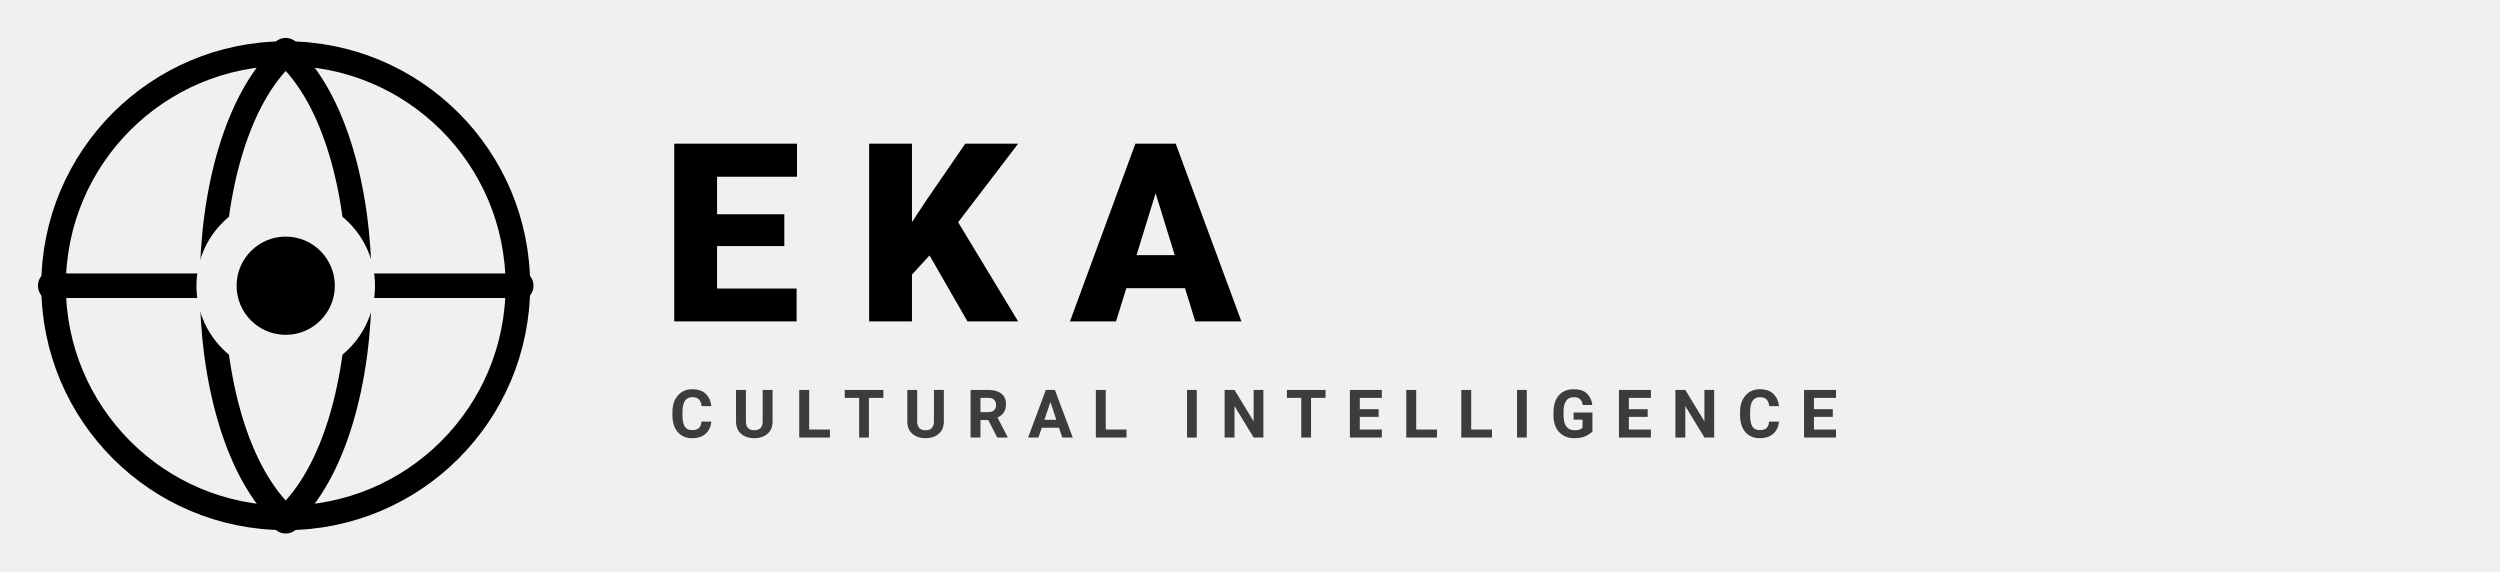
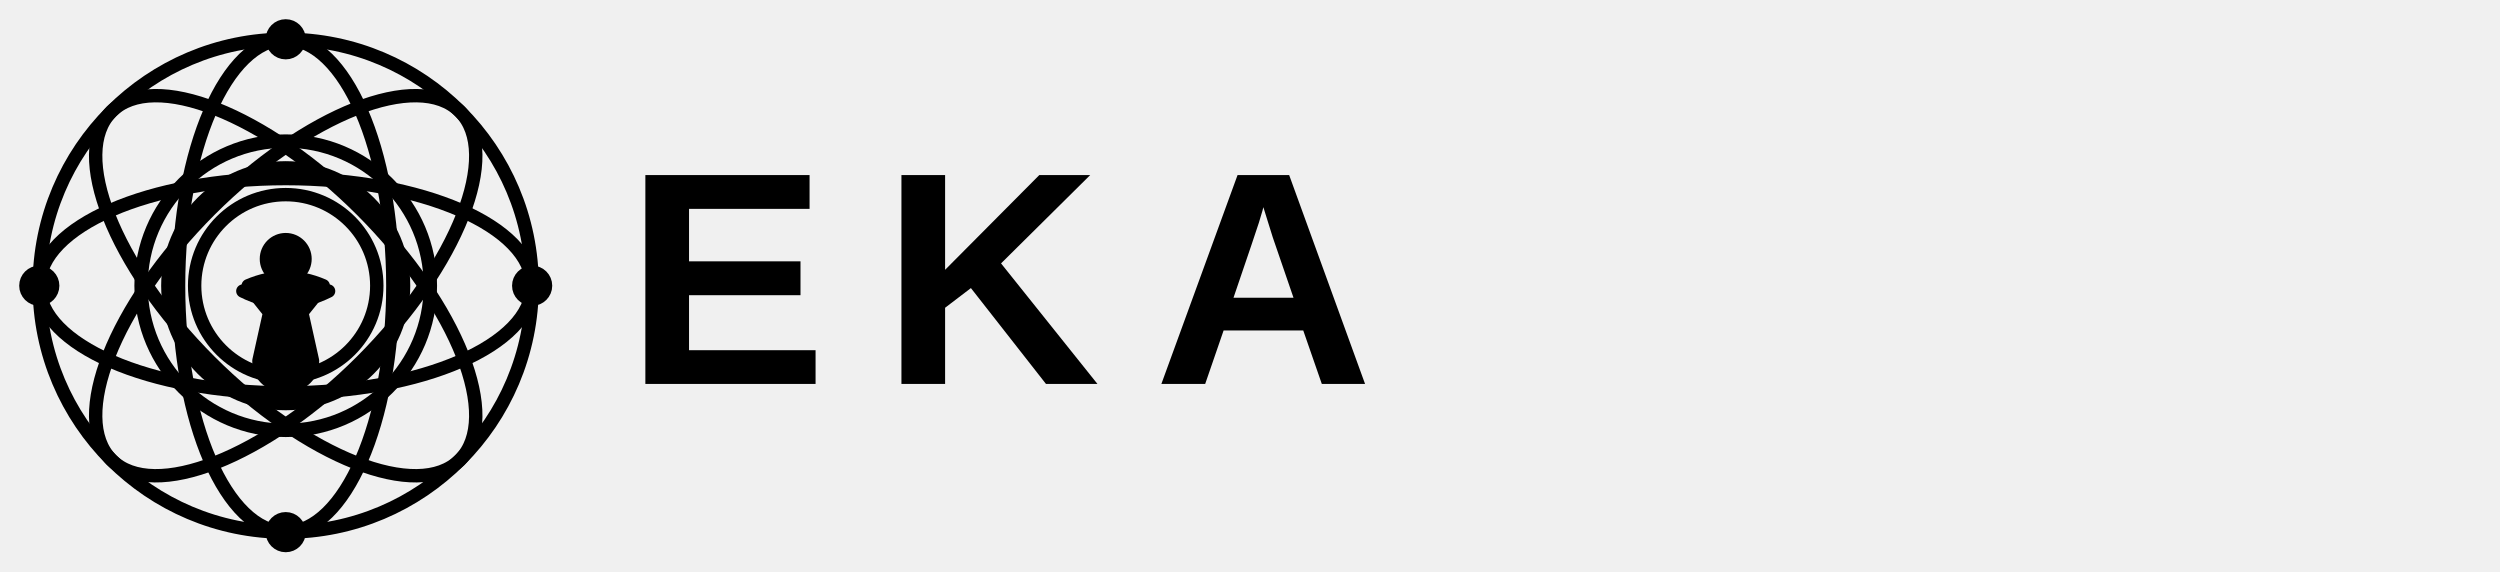
- <svg xmlns="http://www.w3.org/2000/svg" viewBox="0 0 280 64" fill="none">
-   <defs>
-     <mask id="hMaskMono">
-       <rect width="64" height="64" fill="#FFFFFF" />
-       <circle cx="32" cy="32" r="10" fill="#000000" />
-     </mask>
-   </defs>
-   <g id="eka-symbol-mono">
-     <circle cx="32" cy="32" r="26" stroke="currentColor" stroke-width="2.75" />
-     <g mask="url(#hMaskMono)" stroke="currentColor" stroke-width="2.75" stroke-linecap="round">
-       <line x1="6" y1="32" x2="58" y2="32" />
-       <path d="M 32 6 C 43 16, 43 48, 32 58" />
-       <path d="M 32 6 C 21 16, 21 48, 32 58" />
-     </g>
-     <circle cx="32" cy="6" r="1.75" fill="currentColor" />
-     <circle cx="58" cy="32" r="1.75" fill="currentColor" />
-     <circle cx="32" cy="58" r="1.75" fill="currentColor" />
-     <circle cx="6" cy="32" r="1.75" fill="currentColor" />
-     <circle cx="32" cy="32" r="5.5" fill="currentColor" />
+ <svg xmlns="http://www.w3.org/2000/svg" viewBox="0 0 280 64" fill="none" role="img" aria-label="EKA logo">
+   <g transform="translate(2 2) scale(.6)" stroke="currentColor" stroke-width="2.5" stroke-linecap="round" stroke-linejoin="round">
+     <circle cx="50" cy="50" r="46" />
+     <ellipse cx="50" cy="50" rx="20" ry="46" />
+     <ellipse cx="50" cy="50" rx="20" ry="46" transform="rotate(45 50 50)" />
+     <ellipse cx="50" cy="50" rx="20" ry="46" transform="rotate(90 50 50)" />
+     <ellipse cx="50" cy="50" rx="20" ry="46" transform="rotate(135 50 50)" />
+     <circle cx="50" cy="50" r="27" />
+     <circle cx="50" cy="50" r="22" />
+     <circle cx="50" cy="50" r="17" />
+     <circle cx="50" cy="45" r="3.6" fill="currentColor" />
+     <path d="M43 50 Q50 47 57 50 L53 55 L55 64 Q55 68 50 69 Q45 68 45 64 L47 55 Z" fill="currentColor" />
+     <path d="M42 51 Q50 55 58 51" />
+     <circle cx="50" cy="4" r="2.5" fill="currentColor" />
+     <circle cx="96" cy="50" r="2.5" fill="currentColor" />
+     <circle cx="50" cy="96" r="2.5" fill="currentColor" />
+     <circle cx="4" cy="50" r="2.5" fill="currentColor" />
  </g>
-   <g id="eka-logotype-mono" transform="translate(74, 0)">
-     <text x="0" y="36" font-family="system-ui, -apple-system, BlinkMacSystemFont, 'Segoe UI', Roboto, sans-serif" font-weight="800" font-size="28" letter-spacing="0.22em" fill="currentColor">EKA</text>
-     <text x="1" y="49" font-family="system-ui, -apple-system, BlinkMacSystemFont, 'Segoe UI', Roboto, sans-serif" font-weight="600" font-size="7.5" letter-spacing="0.28em" fill="currentColor" opacity="0.75">CULTURAL INTELLIGENCE</text>
-   </g>
+   <text x="70" y="43" font-family="Arial, sans-serif" font-size="34" font-weight="700" letter-spacing="6" fill="currentColor">EKA</text>
</svg>
